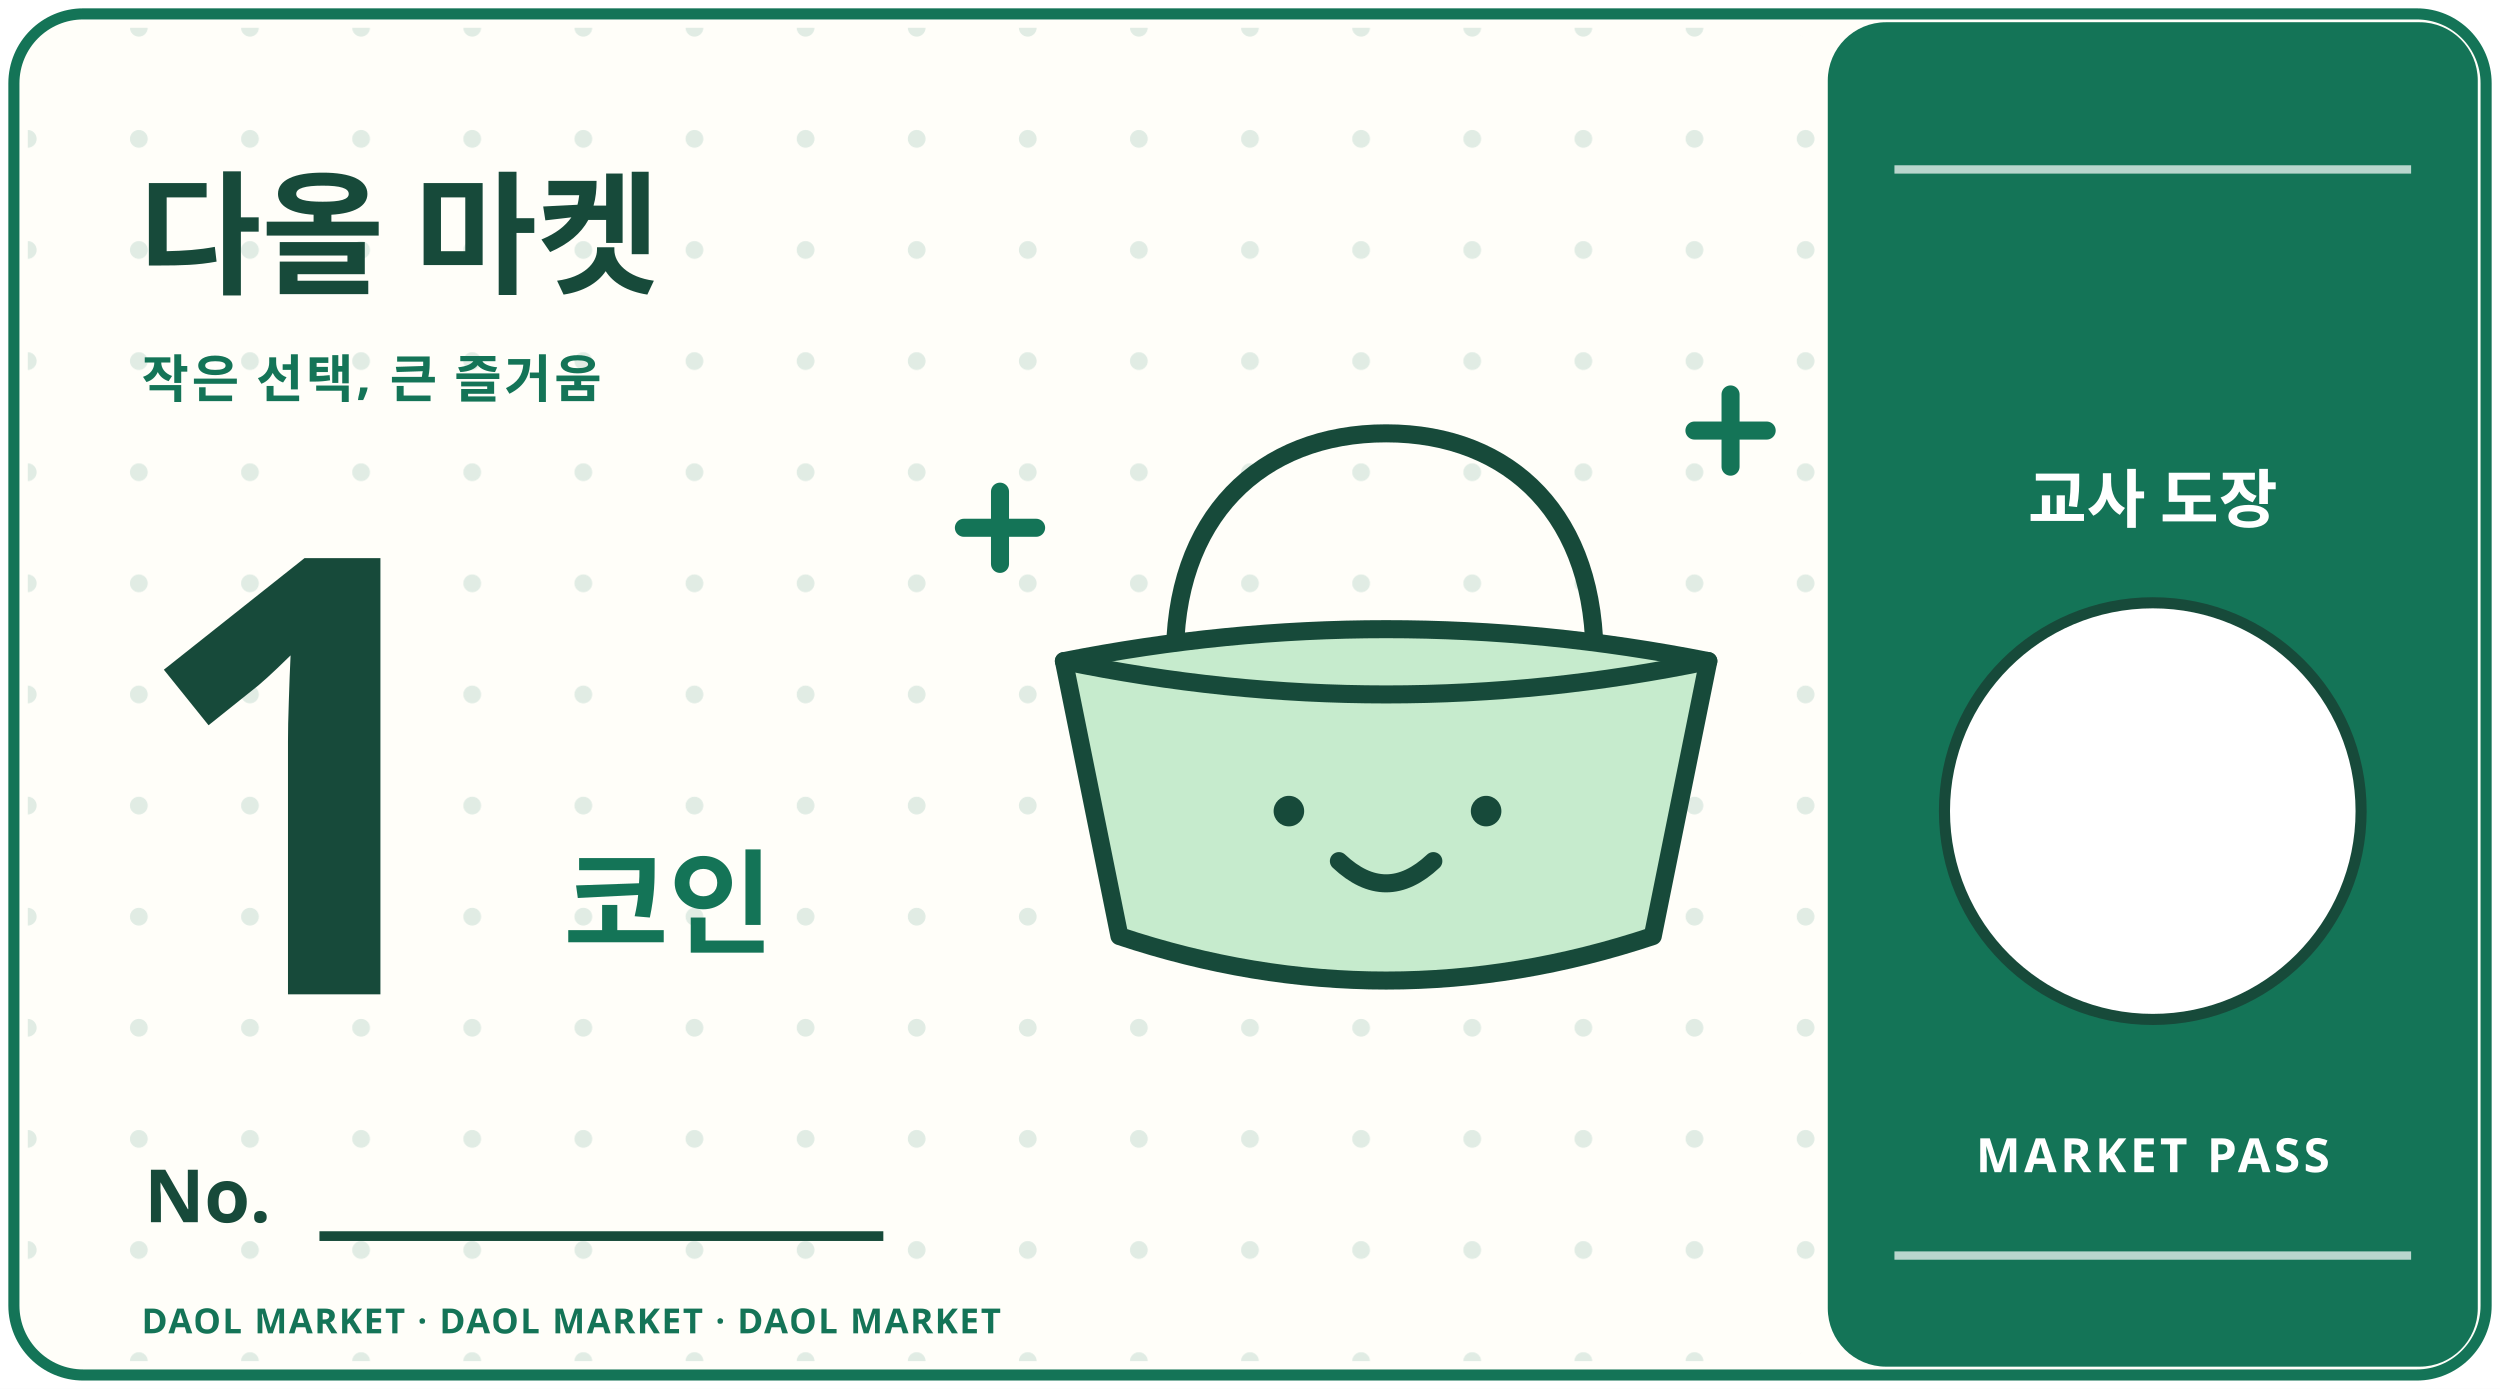
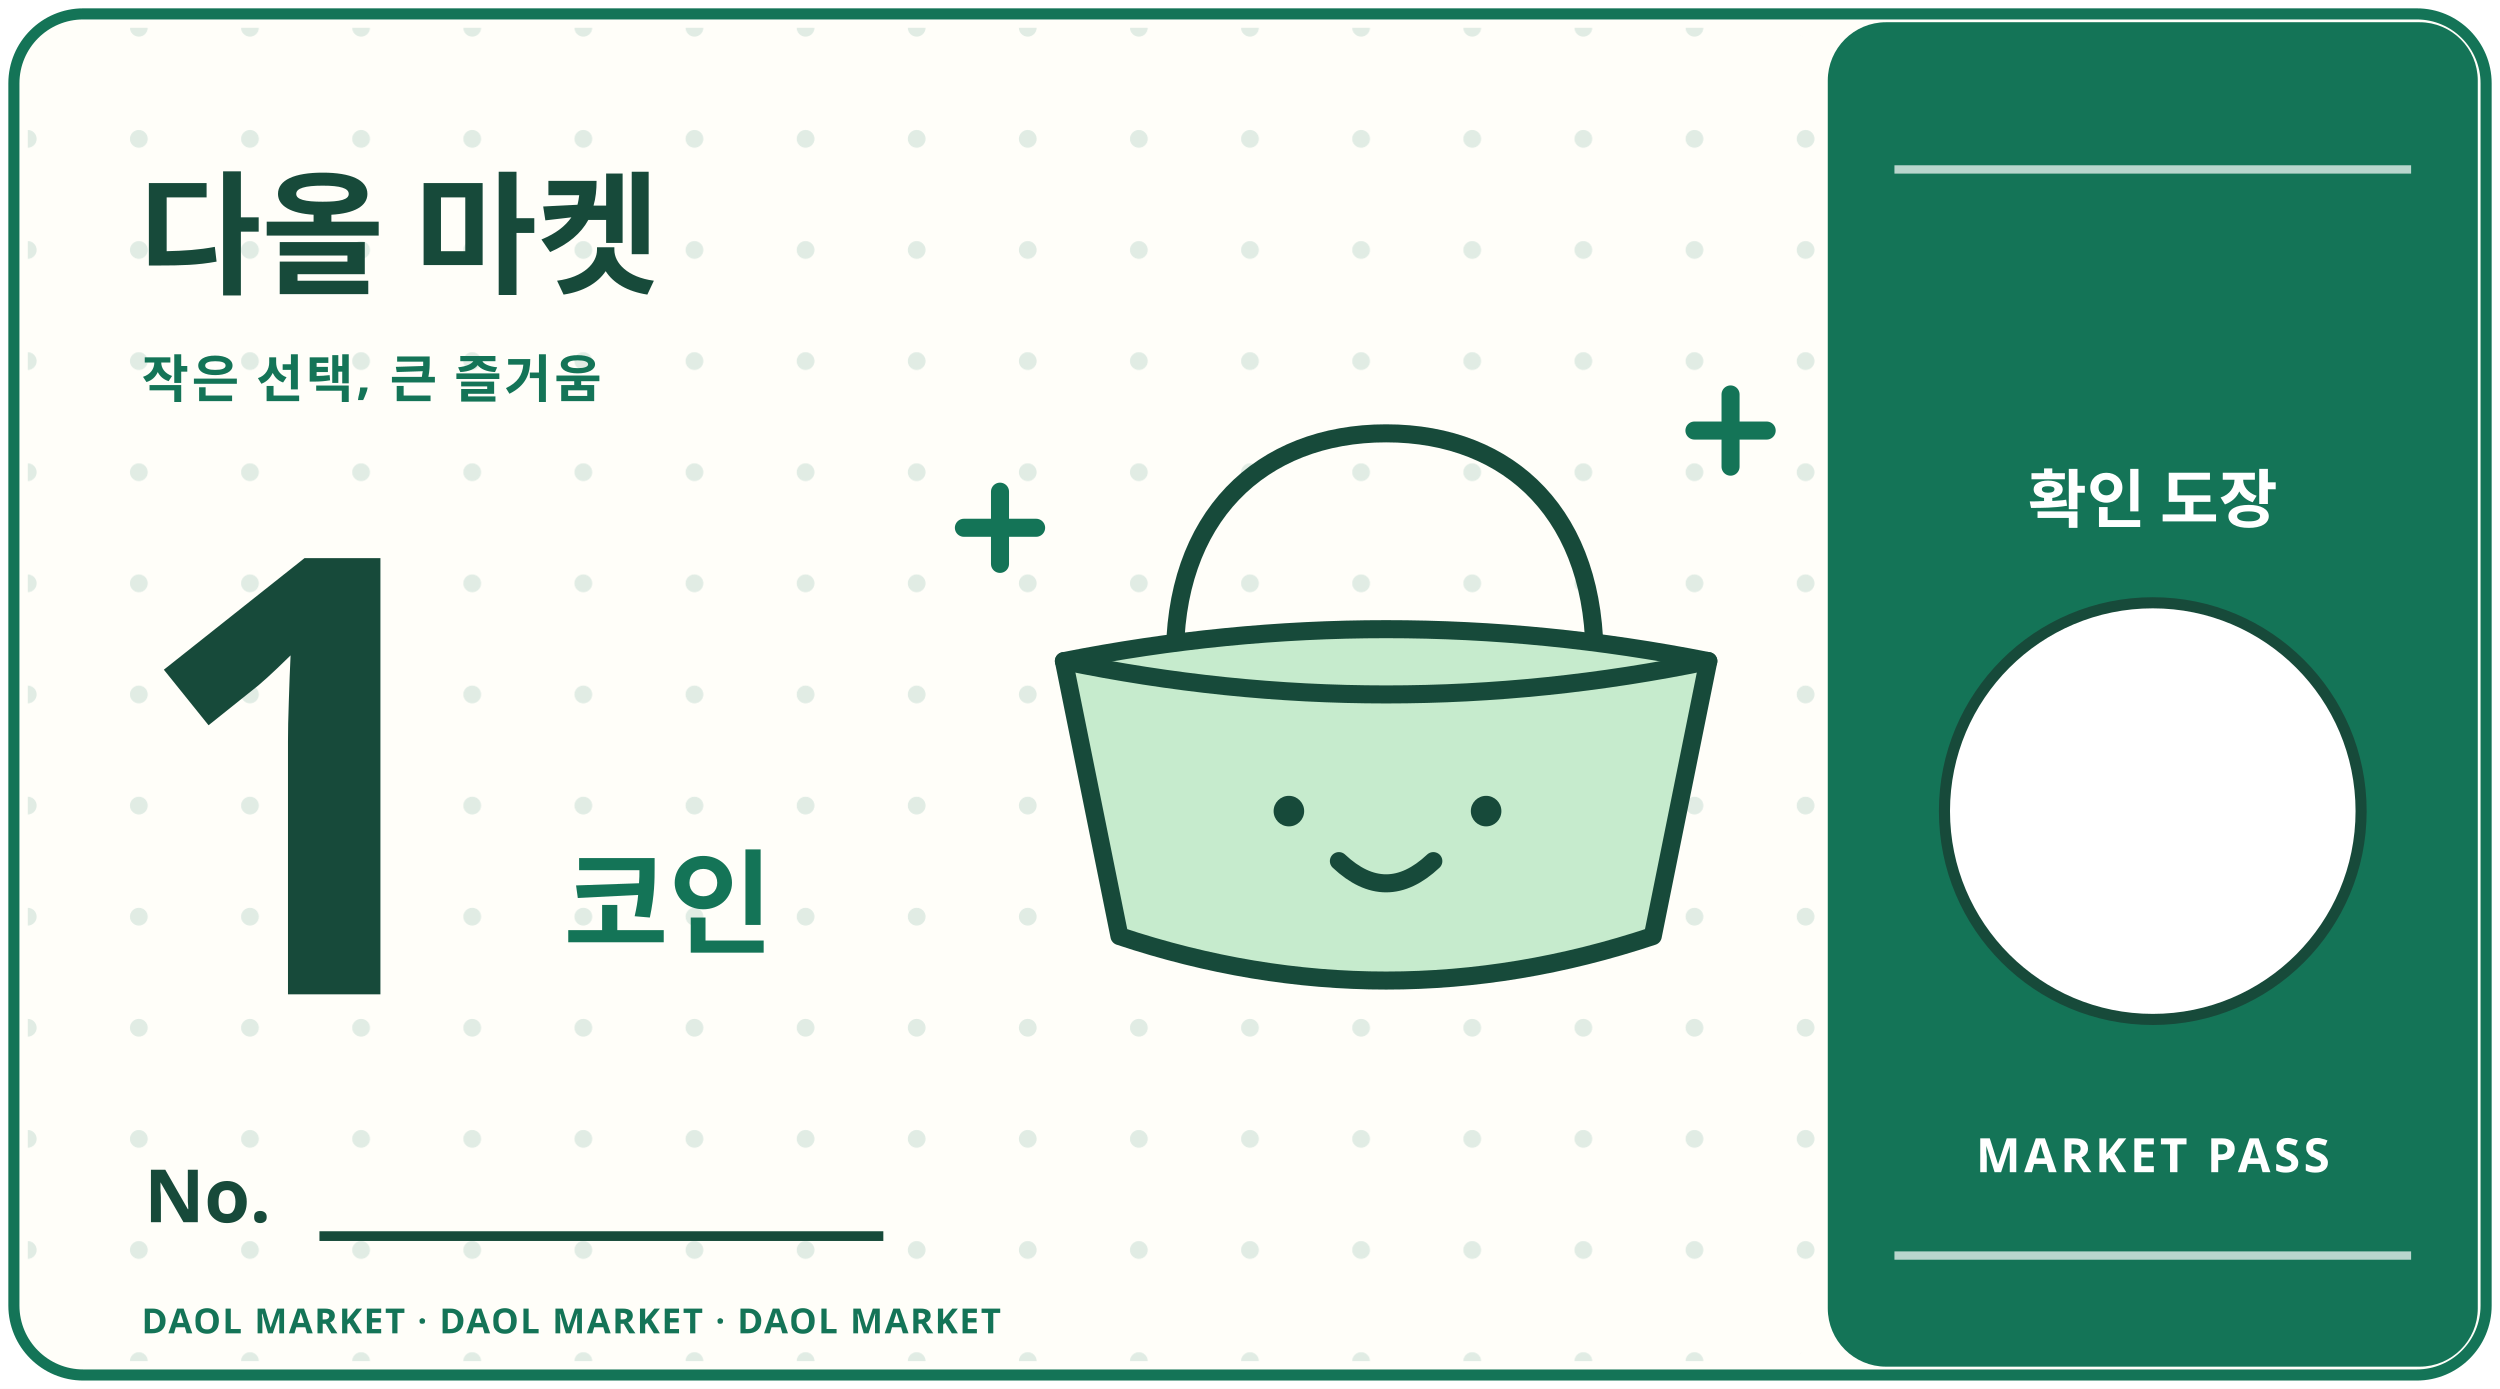
<svg xmlns="http://www.w3.org/2000/svg" width="90mm" height="50mm" viewBox="0 0 90 50" role="img" aria-labelledby="basket-1-title basket-1-desc">
  <defs>
    <pattern id="basket-1-pattern" width="4" height="4" patternUnits="userSpaceOnUse">
      <circle cx="1" cy="1" r=".32" fill="#147457" />
    </pattern>
  </defs>
  <rect width="90" height="50" fill="#FFFFFF" />
  <rect x=".5" y=".5" width="89" height="49" rx="2.5" fill="#FFFEF9" stroke="#147457" stroke-width=".4" />
  <rect x="1" y="1" width="64.8" height="48" rx="2" fill="url(#basket-1-pattern)" opacity=".13" />
  <rect x="65.8" y=".8" width="23.4" height="48.4" rx="2.1" fill="#147457" />
  <path d="M68.2 6.1H86.8 M68.2 45.2H86.8" stroke="#FFFFFF" stroke-width=".3" opacity=".7" />
  <g font-family="'Malgun Gothic', 'Apple SD Gothic Neo', sans-serif">
    <text x="5" y="10.2" font-size="4.8" font-weight="800" fill="#174A3A">다올 마켓</text>
    <text x="5.1" y="14.3" font-size="1.85" font-weight="700" letter-spacing=".10" fill="#147457">작은 선택, 큰 즐거움</text>
    <text x="4.6" y="35.8" font-size="22" font-weight="800" fill="#174A3A">1</text>
    <text x="20.3" y="34" font-size="4.1" font-weight="700" fill="#147457">코인</text>
    <text x="5.2" y="44" font-size="2.65" font-weight="700" fill="#174A3A">No.</text>
    <path d="M11.5 44.5H31.8" stroke="#174A3A" stroke-width=".35" />
    <text x="5.1" y="48" font-size="1.25" font-weight="700" letter-spacing=".06" fill="#147457">DAOL MARKET · DAOL MARKET · DAOL MARKET</text>
-     <text x="77.5" y="18.8" text-anchor="middle" font-size="2.3" font-weight="700" fill="#FFFFFF">교사 도장</text>
+     <text x="77.5" y="18.8" text-anchor="middle" font-size="2.3" font-weight="700" fill="#FFFFFF">확인 도장</text>
    <circle cx="77.5" cy="29.2" r="7.5" fill="#FFFFFF" stroke="#174A3A" stroke-width=".4" />
    <text x="77.5" y="42.2" text-anchor="middle" font-size="1.7" font-weight="700" letter-spacing=".13" fill="#FFFFFF">MARKET PASS</text>
  </g>
  <g stroke="#174A3A" stroke-width=".65" stroke-linecap="round" stroke-linejoin="round">
    <path d="M42.3 23.9C42.2 18.6 45.4 15.6 49.9 15.6S57.5 18.6 57.4 23.9" fill="none" />
    <path d="M38.3 23.8Q49.9 21.5 61.5 23.8L59.5 33.7Q49.9 36.9 40.3 33.7Z" fill="#C6EBCD" />
    <path d="M38.3 23.8Q49.9 26.2 61.5 23.8" fill="none" />
    <circle cx="46.4" cy="29.2" r=".55" fill="#174A3A" stroke="none" />
    <circle cx="53.5" cy="29.2" r=".55" fill="#174A3A" stroke="none" />
    <path d="M48.2 31Q49.9 32.6 51.6 31" fill="none" />
    <path d="M36 17.7V20.3M34.7 19H37.3 M62.3 14.2V16.8M61 15.5H63.6" fill="none" stroke="#147457" />
  </g>
</svg>
